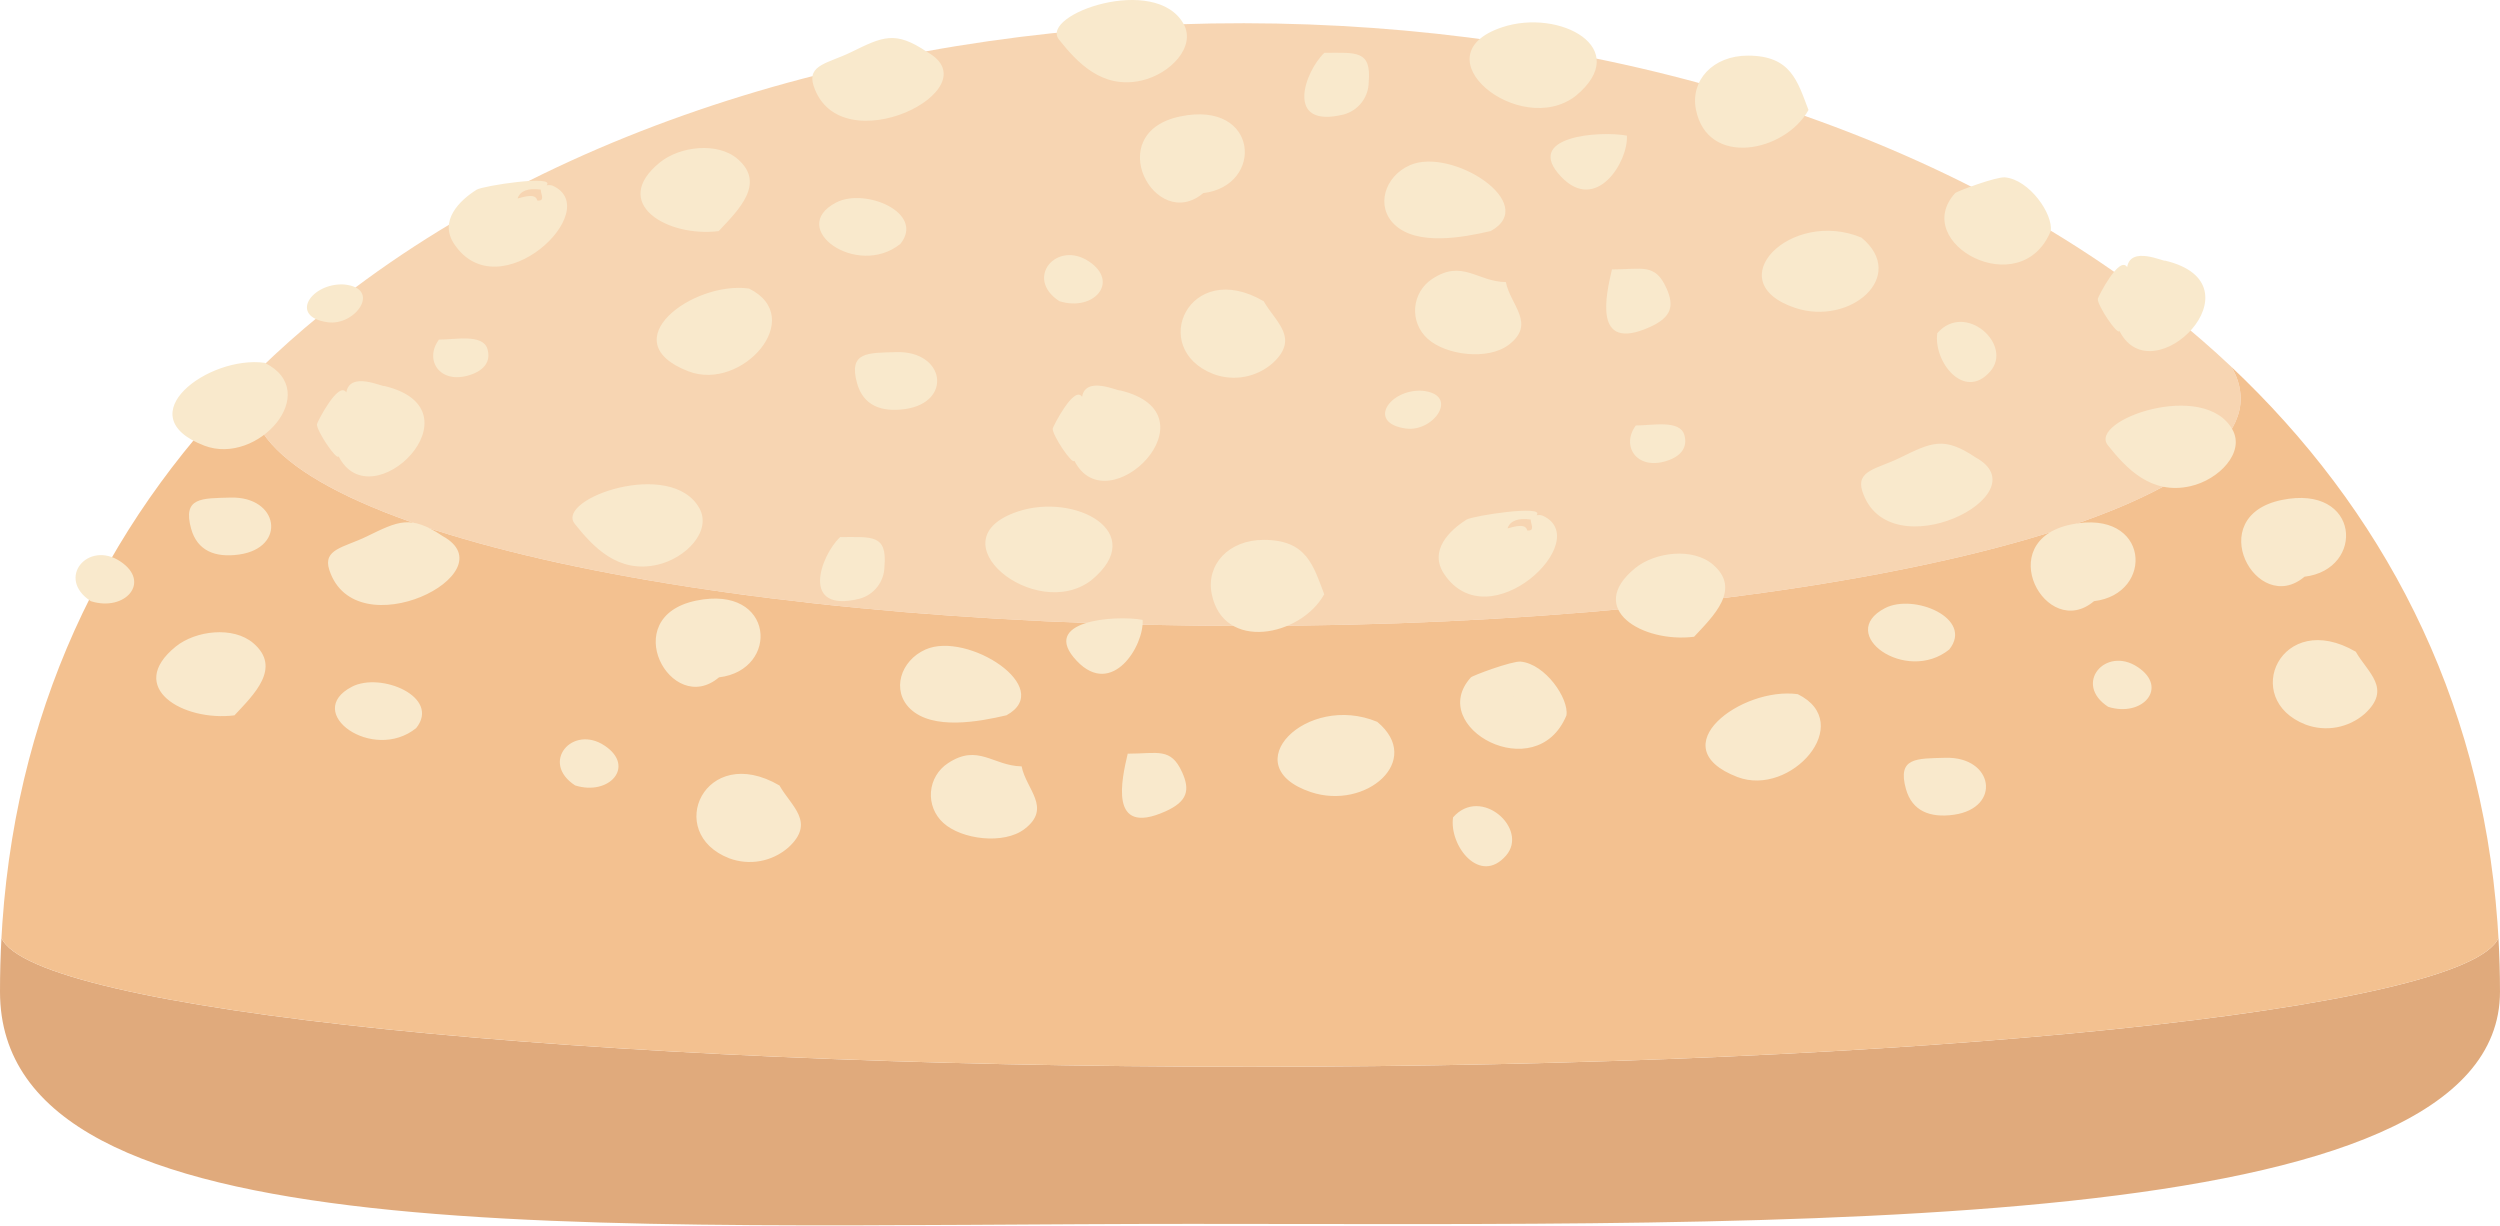
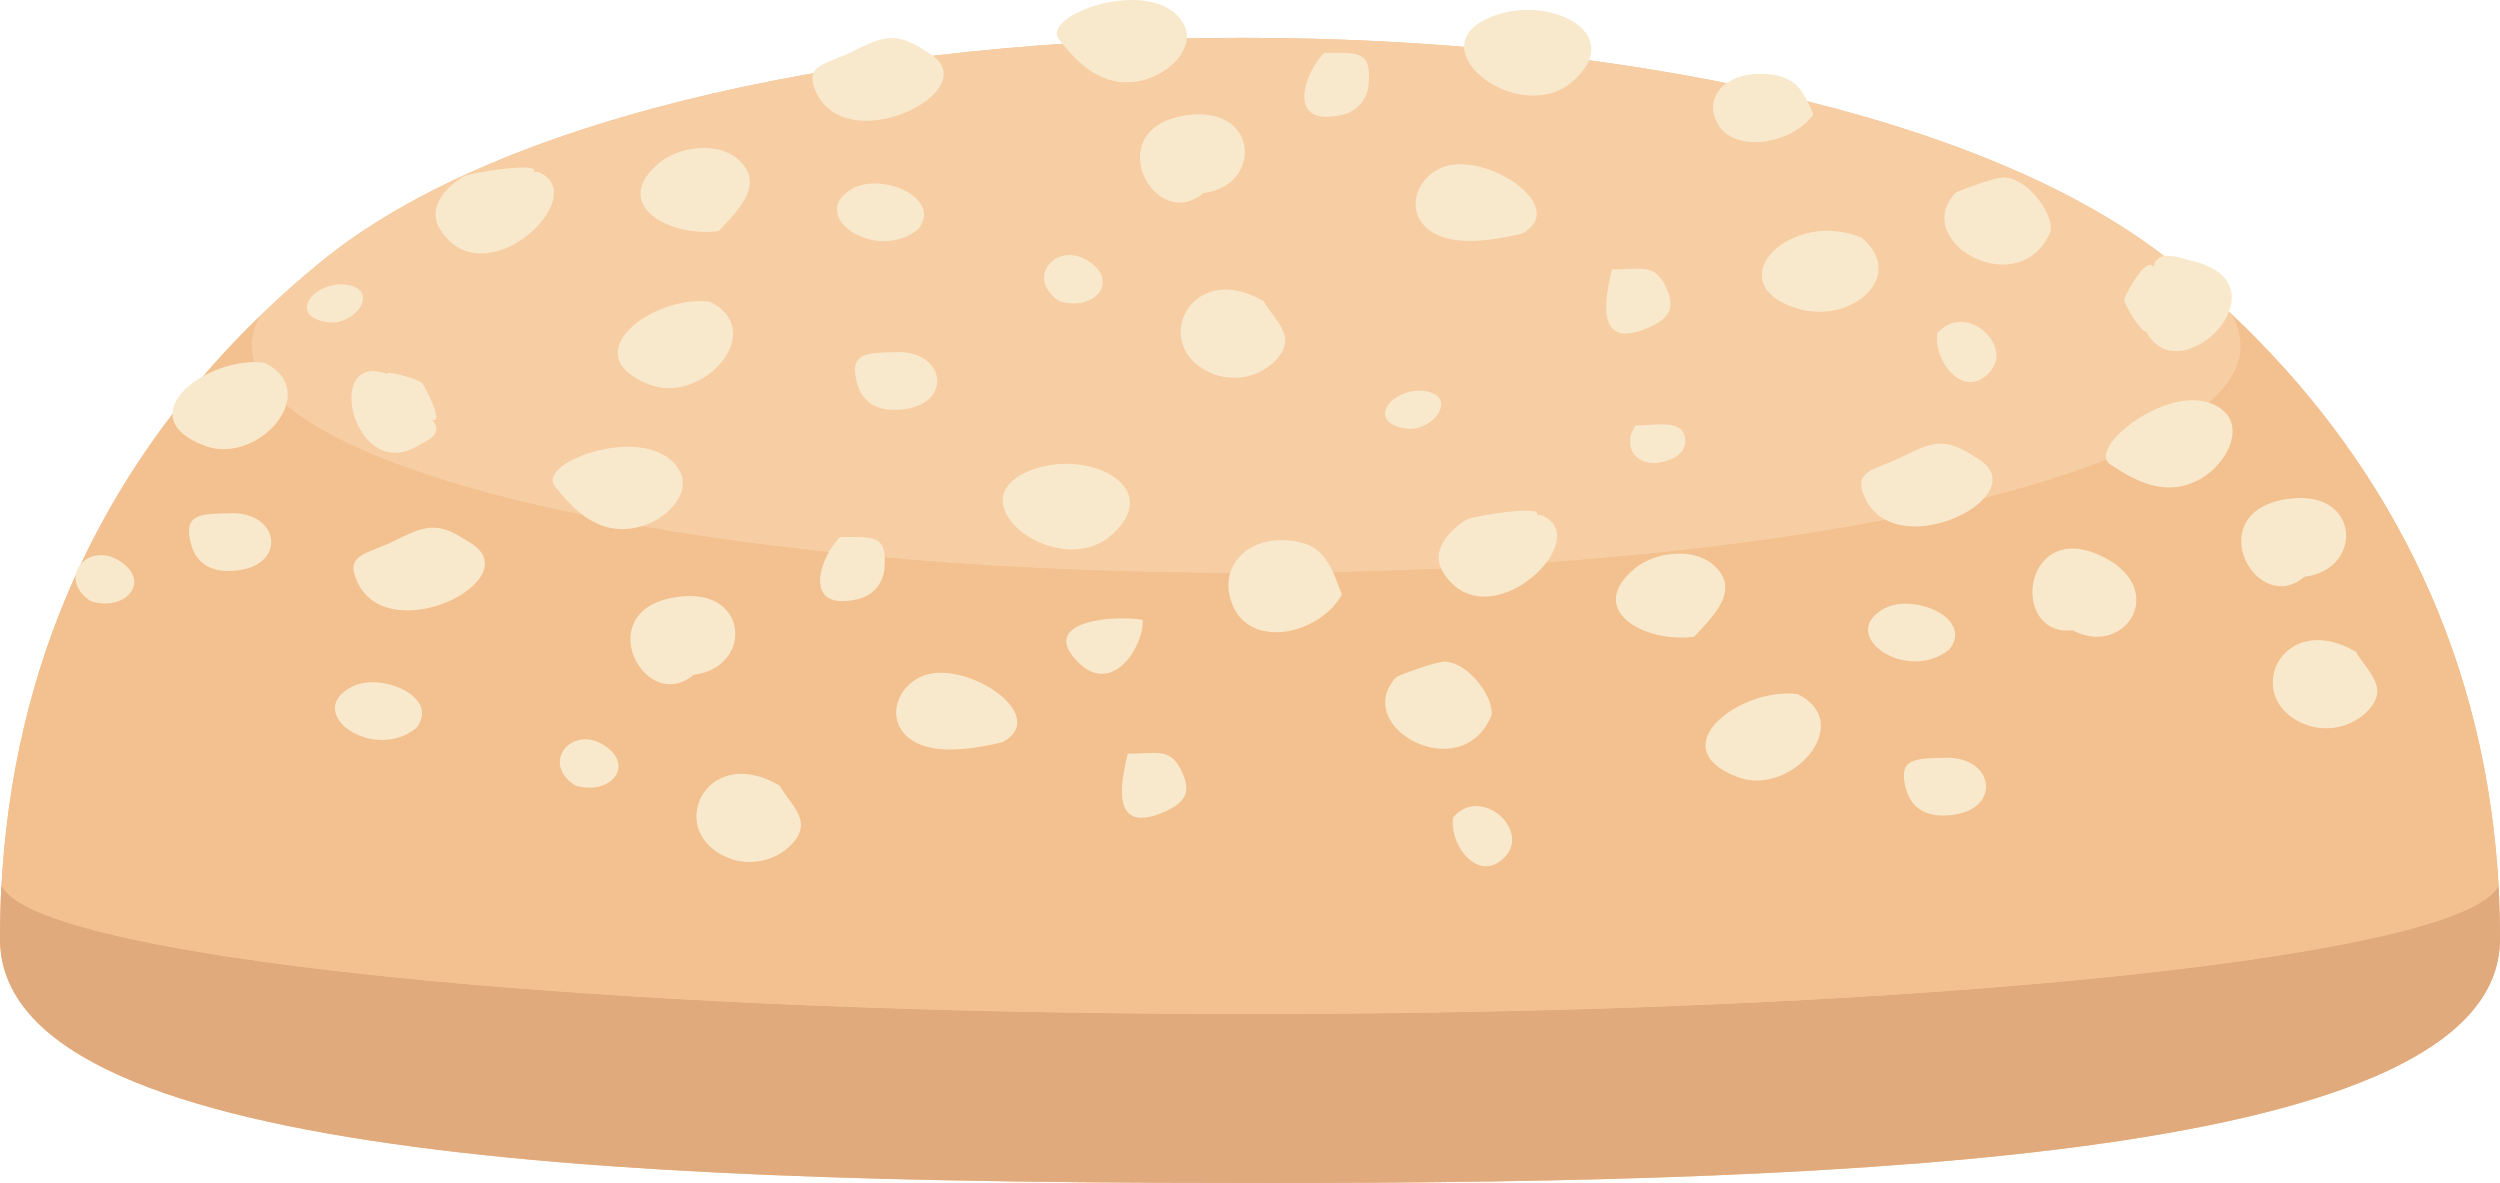
- <svg xmlns="http://www.w3.org/2000/svg" viewBox="0 0 378.732 185.633">
+ <svg xmlns="http://www.w3.org/2000/svg" viewBox="0 0 378.73 179.212">
  <defs>
-     <style>.a{fill:none;}.b{fill:#e0aa7c;}.c{fill:#f7d5b2;}.d{fill:#f3c190;}.e{fill:#f9e9cc;}</style>
+     <style>.a{fill:#f3c190;}.b{fill:#e0aa7c;}.c{fill:#f7cda3;}.d{fill:#f9e9cc;}</style>
  </defs>
-   <path class="a" d="M0,150.234c0-197.317,378.732-193.929,378.732,0,0,37.609-107.487,35.171-198.279,35.171S0,190.662,0,150.234Z" />
-   <path class="b" d="M378.5,142.1c-4.79,10.86-87.64,19.51-189.14,19.51C87.84,161.61,4.97,152.96.22,142.09c-.15,2.67-.22,5.39-.22,8.14,0,40.43,89.66,35.18,180.45,35.18s198.28,2.43,198.28-35.18Q378.73,146.1,378.5,142.1Z" />
-   <path class="c" d="M339.454,60.35c0,19.04-67.46,34.47-150.67,34.47S38.1,79.39,38.1,60.35a9.049,9.049,0,0,1,1.25-4.46q4.38-4.245,9.14-8.14c72.26-59.24,207.5-58.69,280.48-.06.01.01.02.01.03.02,3.11,2.51,6.12,5.11,8.99,7.82l.01.01A9.241,9.241,0,0,1,339.454,60.35Z" />
-   <path class="d" d="M378.5,142.1c-4.79,10.86-87.64,19.51-189.14,19.51-101.52,0-184.39-8.65-189.14-19.52.04-.76.09-1.52.14-2.27,2.43-34.61,16.95-62.55,38.99-83.93a9.049,9.049,0,0,0-1.25,4.46c0,19.04,67.46,34.47,150.68,34.47s150.67-15.43,150.67-34.47A9.241,9.241,0,0,0,338,55.54c22.77,21.49,37.83,49.59,40.35,84.24v.01Q378.444,140.945,378.5,142.1Z" />
-   <path class="e" d="M256.92,16.582c-.859-4.371,2.538-8.167,7.911-8.155,6.513.014,7.472,3.893,9.143,8.237C270.415,23.073,258.657,25.428,256.92,16.582ZM160.406,5.966c2.806,3.524,6.568,7.589,12.54,6.232,4.345-.987,8.282-5.122,6.365-8.564C175.062-4,157.512,2.179,160.406,5.966Zm78.268,8.591c8.851-7.262-2.417-13.314-11.091-10.435C214.647,8.415,230.205,21.014,238.674,14.557ZM68.8,36.957c-2.329-3.5.8-6.591,3.411-8.222.932-.583,12.051-2.306,10.594-.652a1.642,1.642,0,0,1,.923.052C91.741,31.753,75.6,47.159,68.8,36.957Zm13.125-8.233q-2.889-.393-3.507,1.313c.08.138,2.7-1.065,2.981.345C82.676,30.5,81.893,29.367,81.923,28.724Zm58.5-20.867c-4.854-3.267-6.686-2.3-11.545.071-3.391,1.653-6.667,1.884-5.627,5.065C127.216,25.121,150.583,13.418,140.421,7.857Zm155.767,21.4c.259-.286,6.251-2.51,7.542-2.389,3.712.345,7.329,5.577,6.934,8.144h0C306.132,45.982,289.326,36.831,296.188,29.261Zm6.459,2.862,0,0S302.651,32.121,302.647,32.123Zm.053.04-.049-.054v.013C302.67,32.135,302.682,32.149,302.7,32.163ZM200.634,8c-2.972,2.806-6.119,11.583,2.948,9.337a5.117,5.117,0,0,0,3.765-4.857C207.782,7.534,205.436,8.005,200.634,8ZM282.007,36c-10.735-4.479-21.827,6.709-10.054,10.643C280.265,49.418,289.079,41.877,282.007,36Zm11.48,14.471h0c-.622,4.293,4.072,10.336,8.026,5.789C305.014,52.234,297.722,45.626,293.487,50.467Zm-180.02-6.758c-8.5-1.175-20.932,8.024-9.159,12.546C112.4,59.362,122.345,48.109,113.467,43.709Zm-4.591-8.7c2.968-3.173,7.195-7.216,2.863-10.933-3.046-2.614-8.764-1.912-11.76.518C92.333,30.8,101.09,35.985,108.876,35.01ZM66.5,51.448c-2.279,3.068.107,6.824,4.66,5.371,2.318-.74,3.2-2.169,2.689-3.933C73.164,50.516,68.923,51.464,66.5,51.448Zm69.905-14.5c3.771-4.712-5.351-8.548-9.73-6.271C119.164,34.579,129.847,42.218,136.4,36.947Zm45.879-7.694c9.245-1.1,8.493-14.078-3.447-11.624C166.72,20.119,175.054,35.365,182.283,29.253ZM160.489,45.626c5.17,1.635,9.187-2.876,4.478-6.019C160.074,36.341,155.14,42.158,160.489,45.626ZM225.834,35c7.528-4.138-5.925-12.79-12.266-9.966-3.83,1.706-5.193,6.244-2.3,8.995C214.69,37.283,221.658,35.974,225.834,35Zm20.629-14.454c-4.067-.76-15.833.069-9.953,6.237C241.823,32.359,246.692,24.5,246.463,20.548ZM135.8,53.344c-4.349.122-7.3-.076-5.957,4.726.926,3.319,3.617,4.418,7.275,3.9C144.353,60.935,143.165,53.137,135.8,53.344Zm55.638-7.711c-11.309-6.6-17.555,7.177-7.611,11.033a8.888,8.888,0,0,0,8.966-1.644C196.958,51.211,193.222,48.788,191.442,45.633Zm36.686-2.894c-4.349-.077-6.6-3.5-11.16-.478a5.728,5.728,0,0,0-.7,9.045c2.766,2.528,9.185,3.318,12.311.918C232.74,49.03,228.815,46.244,228.128,42.739ZM244.2,40.818c-.874,3.748-2.99,12.635,5.695,8.749,3.385-1.514,3.766-3.244,2.547-5.936C250.725,39.835,248.775,40.816,244.2,40.818Zm-74.529,18.32c-.213.18-5.209-2.285-5.743.979-1.187-1.836-4.425,4.537-4.448,4.811-.083.986,3.007,5.578,3.285,4.874C167.756,79.654,184.747,62.718,169.672,59.138Zm45.749.053c-4.925-.24-8.406,4.892-2.454,5.726C217.224,65.514,221.217,59.738,215.421,59.191ZM200.614,90.024c-1.671-4.344-2.63-8.223-9.142-8.237-5.374-.012-8.77,3.783-7.912,8.155C185.3,98.787,197.056,96.433,200.614,90.024ZM87.046,79.326c2.806,3.523,6.569,7.588,12.541,6.232,4.344-.987,8.281-5.123,6.365-8.565C101.7,69.361,84.152,75.539,87.046,79.326Zm78.269,8.59c8.85-7.262-2.418-13.313-11.091-10.435C141.287,81.775,156.845,94.373,165.315,87.916Zm53.451-.977c-2.329-3.5.8-6.591,3.411-8.223.932-.582,12.051-2.3,10.594-.652a1.643,1.643,0,0,1,.923.053C241.709,81.735,225.564,97.141,218.766,86.939Zm13.125-8.233q-2.889-.393-3.506,1.313c.079.138,2.7-1.065,2.98.344C232.645,80.48,231.861,79.348,231.891,78.706Zm-164.83,2.51c-4.854-3.266-6.686-2.295-11.544.072-3.391,1.652-6.668,1.884-5.627,5.064C53.857,98.481,77.224,86.777,67.061,81.216Zm155.767,21.405c.259-.286,6.251-2.51,7.543-2.39,3.711.346,7.328,5.578,6.933,8.144h0C232.772,119.341,215.966,110.191,222.828,102.621Zm6.46,2.861,0,0S229.292,105.481,229.288,105.482Zm.053.041-.05-.054v.012C229.31,105.5,229.322,105.509,229.341,105.523ZM127.274,81.364c-2.972,2.806-6.119,11.582,2.948,9.337a5.118,5.118,0,0,0,3.765-4.857C134.422,80.894,132.076,81.365,127.274,81.364Zm81.373,27.992c-10.734-4.479-21.826,6.708-10.053,10.643C206.906,122.777,215.72,115.236,208.647,109.356Zm11.48,14.471h0c-.623,4.293,4.071,10.336,8.025,5.788C231.655,125.593,224.362,118.986,220.127,123.827ZM40.107,54.965c-8.5-1.175-20.932,8.024-9.159,12.545C39.039,70.618,48.985,59.365,40.107,54.965Zm-4.59,53.405c2.967-3.173,7.194-7.217,2.863-10.933-3.047-2.615-8.764-1.913-11.76.518C18.973,104.156,27.731,109.345,35.517,108.37Zm212.3-43.913c-2.279,3.068.108,6.823,4.66,5.37,2.318-.74,3.2-2.169,2.689-3.933C254.477,63.524,250.236,64.473,247.812,64.457ZM63.044,110.306c3.772-4.711-5.351-8.547-9.73-6.271C45.8,107.939,56.487,115.578,63.044,110.306Zm45.879-7.693c9.245-1.1,8.493-14.079-3.446-11.625C93.36,93.478,101.7,108.725,108.923,102.613ZM87.129,118.986c5.17,1.635,9.188-2.876,4.478-6.019C86.715,109.7,81.78,115.517,87.129,118.986ZM13.763,91.078c5.17,1.635,9.187-2.876,4.478-6.019C13.349,81.793,8.414,87.609,13.763,91.078Zm138.711,17.283c7.529-4.137-5.924-12.79-12.265-9.966-3.83,1.706-5.194,6.245-2.3,9C141.331,110.643,148.3,109.334,152.474,108.361ZM173.1,93.907c-4.067-.76-15.833.069-9.953,6.238C168.464,105.719,173.333,97.862,173.1,93.907ZM34.915,75.38c-4.35.122-7.3-.076-5.958,4.726.926,3.319,3.617,4.419,7.276,3.9C43.463,82.971,42.275,75.173,34.915,75.38Zm83.167,43.613c-11.309-6.595-17.555,7.176-7.61,11.033a8.887,8.887,0,0,0,8.965-1.644C123.6,124.57,119.863,122.148,118.082,118.993Zm36.686-2.894c-4.348-.078-6.6-3.5-11.16-.478a5.728,5.728,0,0,0-.7,9.045c2.766,2.528,9.185,3.318,12.311.918C159.381,122.389,155.455,119.6,154.768,116.1Zm16.074-1.922c-.875,3.749-2.99,12.635,5.694,8.75,3.385-1.515,3.766-3.245,2.548-5.937C177.366,113.194,175.416,114.176,170.842,114.177ZM58.208,58.47c-.214.18-5.209-2.285-5.744.979-1.187-1.836-4.425,4.537-4.448,4.811-.083.986,3.007,5.578,3.286,4.874C56.291,78.986,73.282,62.05,58.208,58.47Zm-6.12-15.378c-4.924-.24-8.405,4.892-2.453,5.726C53.892,49.415,57.885,43.639,52.088,43.092ZM319.3,67.42c2.806,3.523,6.568,7.589,12.54,6.232,4.344-.987,8.282-5.122,6.365-8.565C333.951,57.455,316.4,63.633,319.3,67.42ZM299.31,69.311c-4.854-3.267-6.687-2.3-11.545.071-3.391,1.653-6.667,1.884-5.627,5.064C286.105,86.575,309.472,74.872,299.31,69.311Zm-26.954,35.852c-8.5-1.175-20.932,8.024-9.159,12.545C271.287,120.816,281.234,109.563,272.356,105.163Zm-15.715-8.7c2.968-3.173,7.195-7.216,2.863-10.933-3.047-2.614-8.764-1.912-11.76.518C240.1,92.251,248.855,97.439,256.641,96.464ZM295.293,98.4c3.771-4.712-5.351-8.548-9.73-6.271C278.053,96.033,288.736,103.672,295.293,98.4Zm53.823-11.033c9.245-1.1,8.493-14.078-3.447-11.624C333.553,78.234,341.887,93.48,349.116,87.368Zm-31.891,3.706c9.245-1.1,8.493-14.078-3.446-11.624C301.662,81.94,310,97.187,317.225,91.074Zm2.153,16.006c5.169,1.635,9.187-2.876,4.478-6.019C318.963,97.8,314.028,103.612,319.378,107.08ZM294.693,114.8c-4.349.122-7.3-.076-5.957,4.726.926,3.319,3.616,4.418,7.275,3.9C303.242,122.389,302.054,114.591,294.693,114.8Zm62.2-16.064c-11.309-6.6-17.555,7.176-7.61,11.032a8.885,8.885,0,0,0,8.965-1.644C362.406,104.311,358.671,101.888,356.89,98.734Zm-28.9-59.251c-.214.18-5.21-2.285-5.744.979-1.187-1.836-4.425,4.537-4.448,4.811-.083.986,3.007,5.578,3.286,4.873C326.075,60,343.066,43.063,327.992,39.483Z" />
+   <path class="a" d="M378.73,142.232c0,.26-.01.51-.02.77-1.47,32.19-96.18,36.21-186.26,36.21S1.59,176.762.02,143.032c-.01-.26-.02-.53-.02-.8,0-2.75.07-5.47.22-8.14a3.97,3.97,0,0,0,.92,1.26,4.208,4.208,0,0,1-.91-1.26c.04-.76.09-1.52.14-2.27,2.43-34.61,16.95-62.55,38.99-83.93q4.38-4.245,9.14-8.14c55.47-45.48,224.28-45.21,280.48-.06.01.01.02.01.03.02,3.11,2.51,6.12,5.11,8.99,7.82l.01.01c22.77,21.49,37.83,49.59,40.35,84.24v.01q.09,1.155.15,2.31c0,.01-.01.01-.01.02C378.65,136.782,378.73,139.492,378.73,142.232Z" />
+   <path class="b" d="M378.5,134.122v-.02a2.319,2.319,0,0,1-.2.38,2.857,2.857,0,0,1-.26.38,4.146,4.146,0,0,1-.45.5c-10.37,10.26-90.68,18.25-188.22,18.25-84.08,0-155.37-5.93-180.08-14.14-.46-.15-.91-.31-1.34-.47H7.94c-1.08-.39-2.05-.79-2.92-1.19H5.01c-.34-.16-.67-.32-.98-.48H4.02c-.31-.16-.6-.32-.87-.49H3.14c-.28-.16-.53-.32-.77-.49a8.716,8.716,0,0,1-1.23-1,3.97,3.97,0,0,1-.92-1.26c-.15,2.67-.22,5.39-.22,8.14,0,.27.01.54.02.8,1.57,33.73,102.35,36.18,192.43,36.18s184.79-4.02,186.26-36.21c.01-.26.02-.51.02-.77C378.73,139.492,378.65,136.782,378.5,134.122Z" />
+   <path class="c" d="M339.46,52.352c0,19.04-67.46,34.47-150.67,34.47S38.11,71.392,38.11,52.352a9.049,9.049,0,0,1,1.25-4.46q4.38-4.245,9.14-8.14c55.47-45.48,224.28-45.21,280.48-.06.01.01.02.01.03.02,3.11,2.51,6.12,5.11,8.99,7.82l.01.01A9.241,9.241,0,0,1,339.46,52.352Z" />
+   <path class="a" d="M378.51,134.1c0,.01-.01.01-.01.02a3.32,3.32,0,0,1-.46.74,4.146,4.146,0,0,1-.45.5c-10.37,10.26-90.68,18.25-188.22,18.25-84.08,0-155.37-5.93-180.08-14.14-.46-.16-.91-.31-1.34-.47H7.94c-1.08-.39-2.05-.79-2.92-1.19H5.01c-.34-.16-.67-.32-.98-.48H4.02c-.3-.17-.6-.33-.87-.49H3.14c-.27-.17-.53-.33-.77-.49a8.716,8.716,0,0,1-1.23-1,4.208,4.208,0,0,1-.91-1.26c.04-.76.09-1.52.14-2.27,2.43-34.61,16.95-62.55,38.99-83.93a9.049,9.049,0,0,0-1.25,4.46c0,19.04,67.46,34.47,150.68,34.47s150.67-15.43,150.67-34.47a9.241,9.241,0,0,0-1.45-4.81c22.77,21.49,37.83,49.59,40.35,84.24v.01Q378.45,132.947,378.51,134.1Z" />
+   <path class="d" d="M259.625,17.24c-.76-3.243,2.245-6.058,7-6.049,5.761.01,6.609,2.887,8.087,6.11C271.563,22.054,261.161,23.8,259.625,17.24Z" />
+   <path class="d" d="M160.408,5.966c2.806,3.524,6.568,7.589,12.54,6.232,4.345-.987,8.282-5.122,6.365-8.564C175.064-4,157.514,2.179,160.408,5.966Z" />
+   <path class="d" d="M237.848,12.673C246.7,5.411,235.43-.641,226.757,2.238,213.82,6.531,229.378,19.13,237.848,12.673Z" />
+   <path class="d" d="M66.8,34.957c-2.329-3.5.8-6.591,3.411-8.222.932-.583,12.051-2.306,10.594-.652a1.642,1.642,0,0,1,.923.052C89.743,29.753,73.6,45.159,66.8,34.957Z" />
+   <path class="d" d="M79.925,26.724q-2.889-.393-3.507,1.313c.08.138,2.7-1.065,2.981.345C80.678,28.5,79.9,27.367,79.925,26.724Z" />
+   <path class="d" d="M140.423,7.857c-4.854-3.267-6.686-2.3-11.545.071-3.391,1.653-6.667,1.884-5.627,5.065C127.218,25.121,150.585,13.418,140.423,7.857Z" />
+   <path class="d" d="M296.19,29.261c.259-.286,6.251-2.51,7.542-2.389,3.712.345,7.329,5.577,6.934,8.144h0C306.134,45.982,289.328,36.831,296.19,29.261Z" />
+   <path class="d" d="M302.649,32.123l0,0S302.653,32.121,302.649,32.123Z" />
+   <path class="d" d="M302.7,32.163l-.049-.054v.013C302.672,32.135,302.684,32.149,302.7,32.163Z" />
+   <path class="d" d="M200.636,8c-2.972,2.806-6.119,11.583,2.948,9.337a5.117,5.117,0,0,0,3.765-4.857C207.784,7.534,205.438,8.005,200.636,8Z" />
+   <path class="d" d="M282.009,36c-10.735-4.479-21.827,6.709-10.054,10.643C280.267,49.418,289.081,41.877,282.009,36Z" />
+   <path class="d" d="M293.489,50.467h.005c-.623,4.293,4.071,10.336,8.025,5.789C305.016,52.234,297.724,45.626,293.489,50.467Z" />
+   <path class="d" d="M107.564,45.719c-8.5-1.175-20.932,8.023-9.159,12.545C106.5,61.372,116.443,50.118,107.564,45.719Z" />
+   <path class="d" d="M108.878,35.01c2.968-3.173,7.195-7.216,2.863-10.933-3.046-2.614-8.764-1.912-11.76.518C92.335,30.8,101.092,35.985,108.878,35.01Z" />
+   <path class="d" d="M139.087,34.739c3.771-4.712-5.351-8.548-9.73-6.271C121.847,32.371,132.53,40.01,139.087,34.739Z" />
+   <path class="d" d="M182.285,29.253c9.245-1.1,8.493-14.078-3.447-11.624C166.722,20.119,175.056,35.365,182.285,29.253Z" />
+   <path class="d" d="M160.491,45.626c5.17,1.635,9.187-2.876,4.478-6.019C160.076,36.341,155.142,42.158,160.491,45.626Z" />
+   <path class="d" d="M230.575,35.4c7.529-4.137-5.924-12.79-12.265-9.965-3.831,1.706-5.194,6.244-2.3,8.994C219.432,37.679,226.4,36.37,230.575,35.4Z" />
+   <path class="d" d="M135.806,53.344c-4.349.122-7.3-.076-5.957,4.726.926,3.319,3.617,4.418,7.275,3.9C144.355,60.935,143.167,53.137,135.806,53.344Z" />
+   <path class="d" d="M191.444,45.633c-11.309-6.6-17.555,7.177-7.611,11.033a8.888,8.888,0,0,0,8.966-1.644C196.96,51.211,193.224,48.788,191.444,45.633Z" />
+   <path class="d" d="M244.2,40.818c-.874,3.748-2.99,12.635,5.695,8.749,3.385-1.514,3.766-3.244,2.547-5.936C250.727,39.835,248.777,40.816,244.2,40.818Z" />
+   <path class="d" d="M215.423,59.191c-4.925-.24-8.406,4.892-2.454,5.726C217.226,65.514,221.219,59.738,215.423,59.191Z" />
+   <path class="d" d="M203.286,90.066c-1.671-4.344-2.63-8.223-9.143-8.237-5.373-.012-8.77,3.783-7.911,8.155C187.969,98.829,199.728,96.475,203.286,90.066Z" />
+   <path class="d" d="M84.042,73.653c2.806,3.523,6.568,7.588,12.54,6.232,4.344-.987,8.281-5.123,6.365-8.565C98.7,63.688,81.147,69.866,84.042,73.653Z" />
+   <path class="d" d="M167.946,81.429c8.85-7.261-2.418-13.313-11.091-10.434C143.919,75.288,159.476,87.887,167.946,81.429Z" />
+   <path class="d" d="M218.768,86.939c-2.329-3.5.8-6.591,3.411-8.223.932-.582,12.051-2.3,10.594-.652a1.643,1.643,0,0,1,.923.053C241.711,81.735,225.566,97.141,218.768,86.939Z" />
+   <path class="d" d="M231.893,78.706q-2.889-.393-3.506,1.313c.079.138,2.7-1.065,2.98.344C232.647,80.48,231.863,79.348,231.893,78.706Z" />
+   <path class="d" d="M70.914,82.035c-4.854-3.266-6.687-2.3-11.545.072-3.391,1.652-6.667,1.884-5.627,5.064C57.709,99.3,81.076,87.6,70.914,82.035Z" />
+   <path class="d" d="M211.48,102.621c.26-.286,6.251-2.51,7.543-2.39,3.711.346,7.328,5.578,6.933,8.144h0C221.425,119.341,204.618,110.191,211.48,102.621Z" />
+   <path class="d" d="M217.94,105.482l0,0S217.944,105.481,217.94,105.482Z" />
+   <path class="d" d="M217.993,105.523l-.05-.054v.012C217.962,105.5,217.974,105.509,217.993,105.523Z" />
+   <path class="d" d="M127.276,81.364c-2.972,2.806-6.119,11.582,2.948,9.337a5.118,5.118,0,0,0,3.765-4.857C134.424,80.894,132.078,81.365,127.276,81.364Z" />
+   <path class="d" d="M220.129,123.827h0c-.623,4.293,4.071,10.336,8.025,5.788C231.657,125.593,224.364,118.986,220.129,123.827Z" />
+   <path class="d" d="M40.109,54.965c-8.5-1.175-20.932,8.024-9.159,12.545C39.041,70.618,48.987,59.365,40.109,54.965Z" />
+   <path class="d" d="M247.814,64.457c-2.279,3.068.108,6.823,4.66,5.37,2.318-.74,3.2-2.169,2.689-3.933C254.479,63.524,250.238,64.473,247.814,64.457Z" />
+   <path class="d" d="M63.046,110.306c3.772-4.711-5.351-8.547-9.73-6.271C45.806,107.939,56.489,115.578,63.046,110.306Z" />
+   <path class="d" d="M105.089,102.221c9.245-1.1,8.493-14.078-3.446-11.624C89.527,93.087,97.861,108.333,105.089,102.221Z" />
+   <path class="d" d="M87.131,118.986c5.17,1.635,9.188-2.876,4.478-6.019C86.717,109.7,81.782,115.517,87.131,118.986Z" />
+   <path class="d" d="M13.765,91.078c5.17,1.635,9.187-2.876,4.478-6.019C13.351,81.793,8.416,87.609,13.765,91.078Z" />
+   <path class="d" d="M151.879,112.441c7.529-4.137-5.924-12.79-12.265-9.966-3.83,1.706-5.194,6.245-2.3,9C140.736,114.722,147.7,113.414,151.879,112.441Z" />
+   <path class="d" d="M173.106,93.907c-4.067-.76-15.833.069-9.953,6.238C168.466,105.719,173.335,97.862,173.106,93.907Z" />
+   <path class="d" d="M34.917,77.748c-4.35.123-7.3-.076-5.958,4.726.926,3.319,3.617,4.419,7.276,3.9C43.465,85.339,42.277,77.541,34.917,77.748Z" />
+   <path class="d" d="M118.084,118.993c-11.309-6.595-17.555,7.176-7.61,11.033a8.887,8.887,0,0,0,8.965-1.644C123.6,124.57,119.865,122.148,118.084,118.993Z" />
+   <path class="d" d="M170.844,114.177c-.875,3.749-2.99,12.635,5.694,8.75,3.385-1.515,3.766-3.245,2.548-5.937C177.368,113.194,175.418,114.176,170.844,114.177Z" />
+   <path class="d" d="M63.448,67.468c-.034-.236,4.226-1.4,2.011-3.826,1.958.542-1.313-5.42-1.51-5.612-.706-.691-5.661-1.978-5.262-1.364C48.841,52.994,53.516,73.489,63.448,67.468Z" />
+   <path class="d" d="M52.09,43.092c-4.924-.24-8.405,4.892-2.453,5.726C53.894,49.415,57.887,43.639,52.09,43.092Z" />
+   <path class="d" d="M319.67,70.343c3.747,2.5,8.57,5.223,13.844,2.11,3.836-2.265,6.324-7.4,3.449-10.1C330.588,56.383,315.759,67.619,319.67,70.343Z" />
+   <path class="d" d="M299.312,69.311c-4.854-3.267-6.687-2.3-11.545.071-3.391,1.653-6.667,1.884-5.627,5.064C286.107,86.575,309.474,74.872,299.312,69.311Z" />
+   <path class="d" d="M272.358,105.163c-8.5-1.175-20.932,8.024-9.159,12.545C271.289,120.816,281.236,109.563,272.358,105.163Z" />
+   <path class="d" d="M256.643,96.464c2.968-3.173,7.2-7.216,2.863-10.933-3.047-2.614-8.764-1.912-11.76.518C240.1,92.251,248.857,97.439,256.643,96.464Z" />
+   <path class="d" d="M295.3,98.4c3.771-4.712-5.351-8.548-9.73-6.271C278.055,96.033,288.738,103.672,295.3,98.4Z" />
+   <path class="d" d="M349.118,87.368c9.245-1.1,8.493-14.078-3.447-11.624C333.555,78.234,341.889,93.48,349.118,87.368Z" />
+   <path class="d" d="M313.973,95.487c8.25,4.315,14.963-6.815,3.726-11.538C306.3,79.156,304.555,96.444,313.973,95.487Z" />
+   <path class="d" d="M294.7,114.8c-4.349.122-7.3-.076-5.957,4.726.926,3.319,3.616,4.418,7.275,3.9C303.244,122.389,302.056,114.591,294.7,114.8Z" />
+   <path class="d" d="M356.892,98.734c-11.309-6.6-17.555,7.176-7.61,11.032a8.885,8.885,0,0,0,8.965-1.644C362.408,104.311,358.673,101.888,356.892,98.734Z" />
+   <path class="d" d="M331.994,39.483c-.214.18-5.21-2.285-5.744.979-1.187-1.836-4.425,4.537-4.448,4.811-.083.986,3.007,5.578,3.286,4.873C330.077,60,347.068,43.063,331.994,39.483Z" />
</svg>
